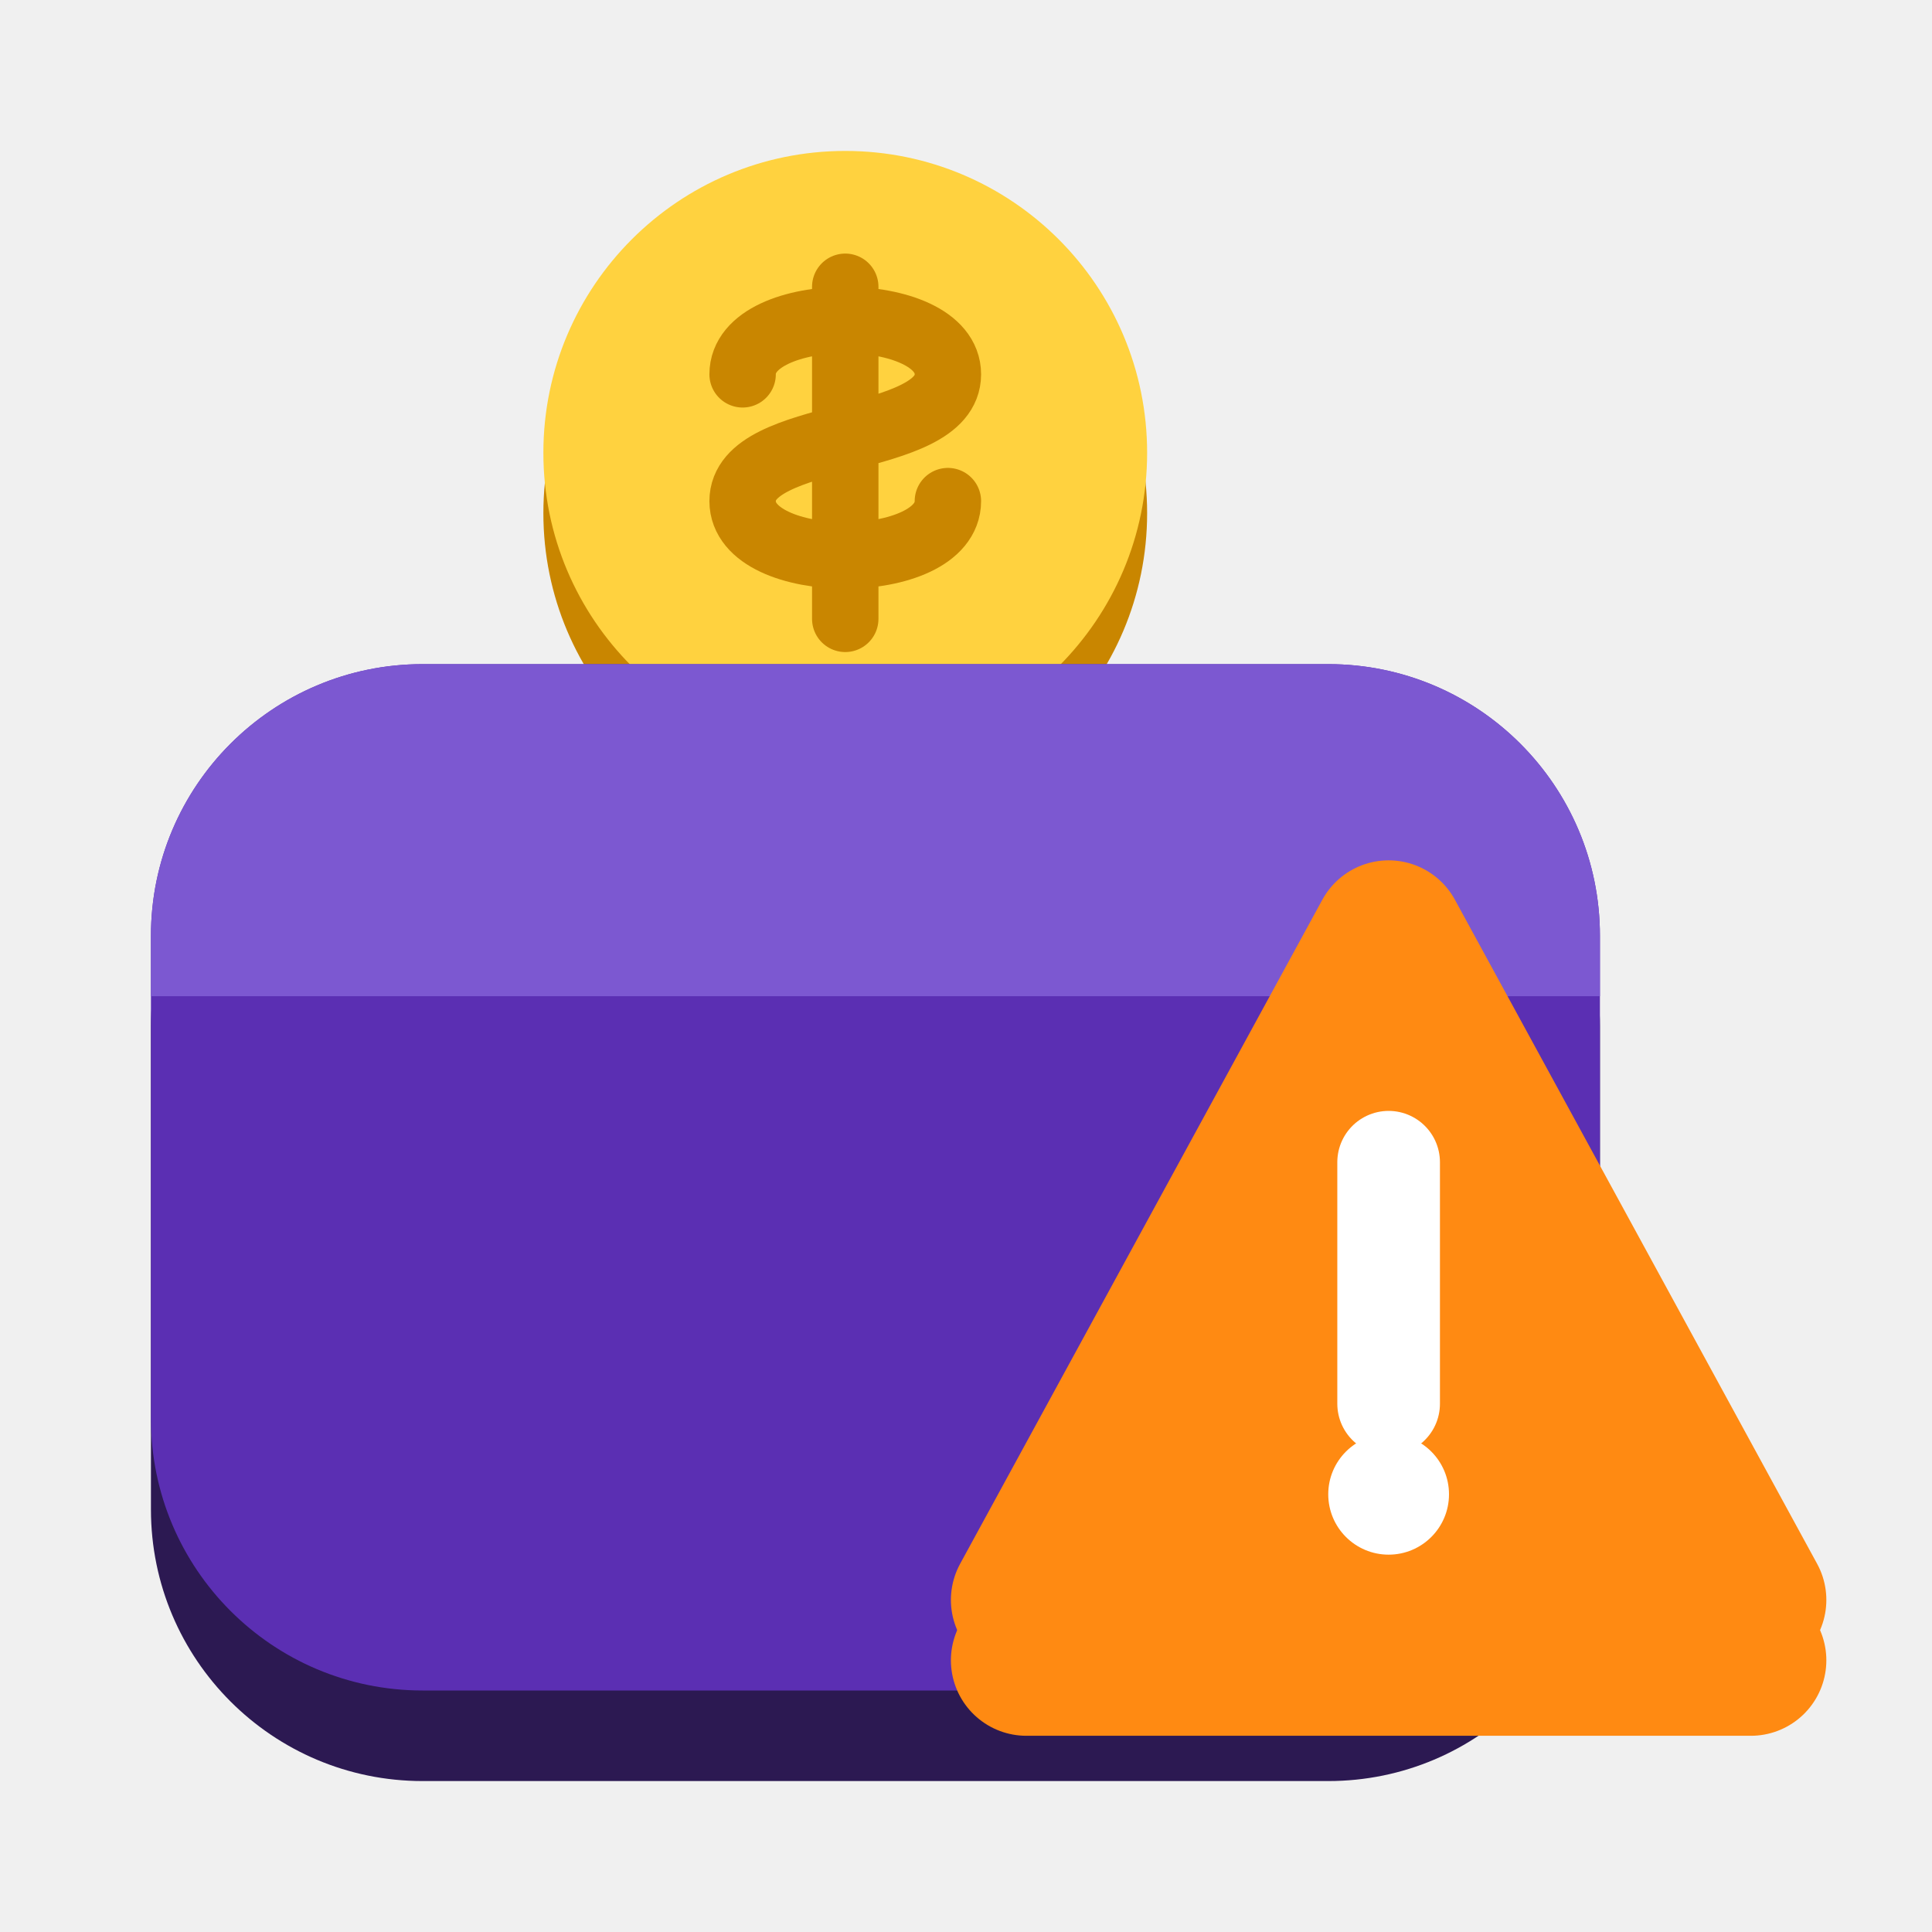
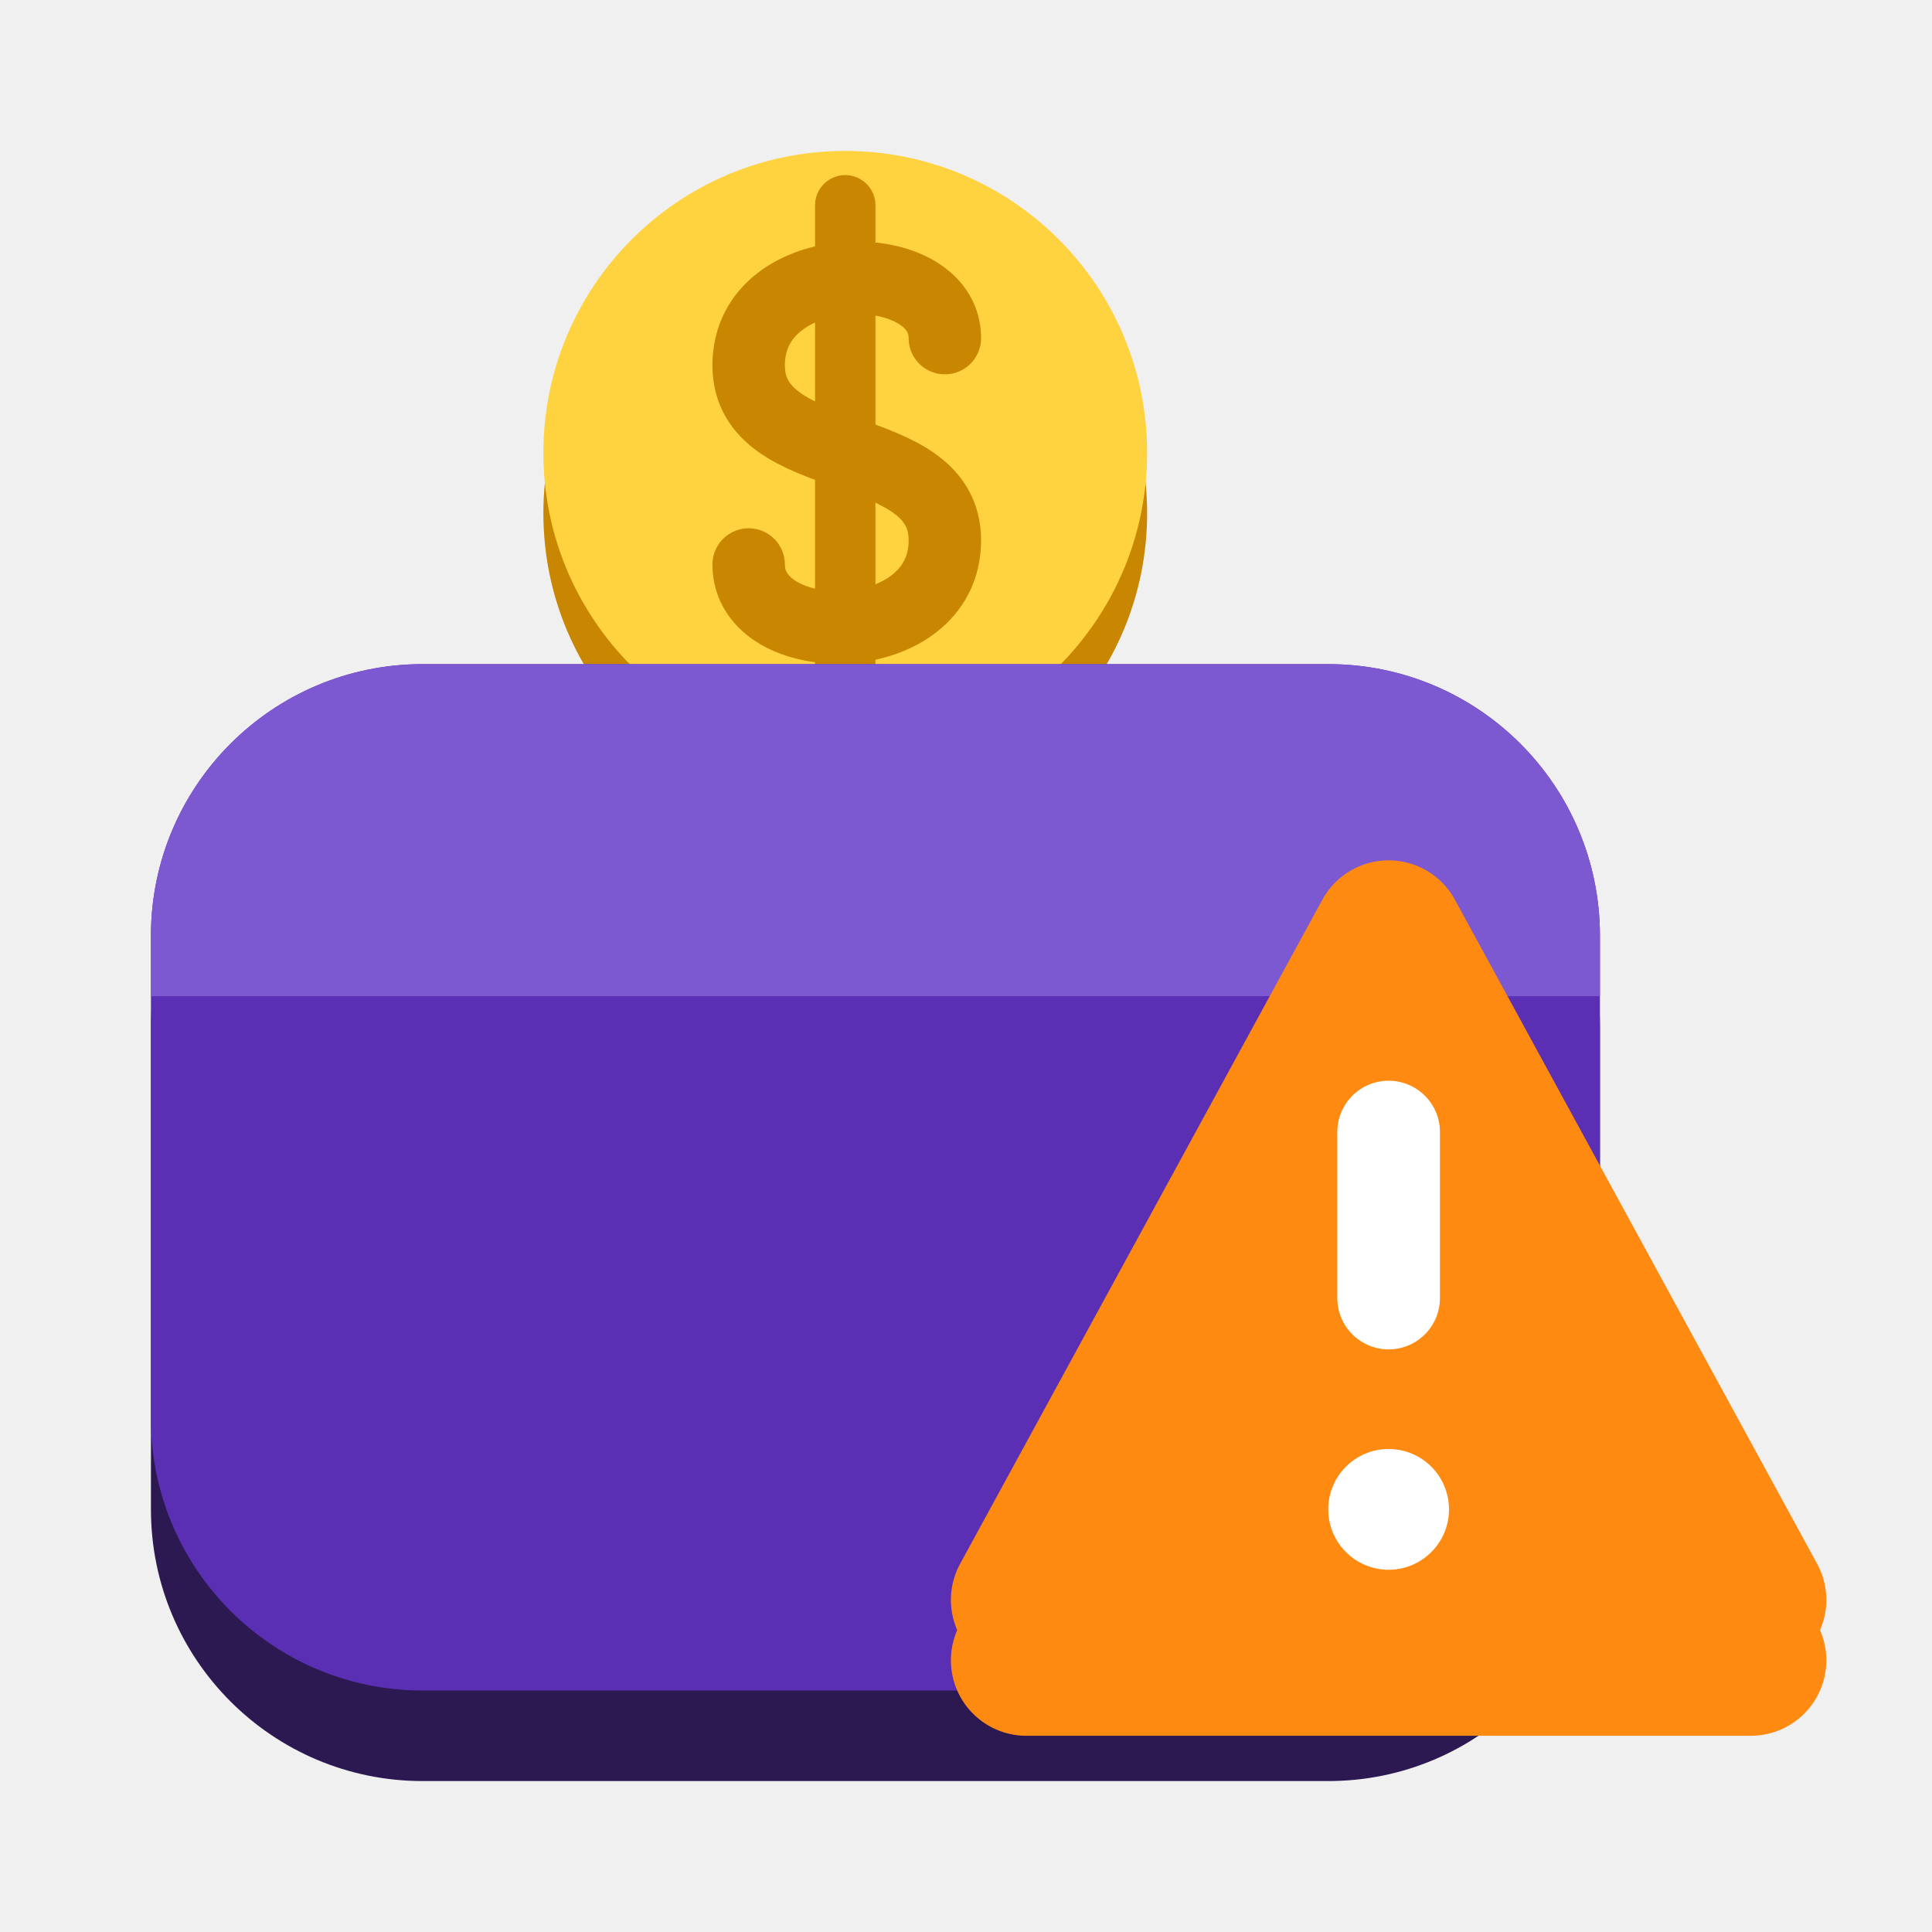
<svg xmlns="http://www.w3.org/2000/svg" viewBox="0 0 64 64">
  <g transform="translate(0 2)">
    <circle cx="28" cy="15" r="10" fill="#C98600" />
  </g>
  <circle cx="28" cy="15" r="10" fill="#FFD23F" />
  <circle cx="28" cy="15" r="6" fill-opacity="0" fill="#C98600" />
-   <path d="M28 9.5v11M24.6 12.4c0-2.4 6.8-2.4 6.8 0s-6.8 1.8-6.8 4.2 6.8 2.4 6.8 0" fill="none" stroke="#C98600" stroke-width="2.2" stroke-linecap="round" />
+   <path d="M28 6.8v16.4" fill="none" stroke="#C98600" stroke-width="2" stroke-linecap="round" />
+   <path d="M31.3 11.2C31.3 8.4 24.8 8.4 24.8 12.1C24.8 15.6 31.3 14.4 31.3 17.9C31.3 21.6 24.8 21.6 24.8 18.7" fill="none" stroke="#C98600" stroke-width="2.4" stroke-linecap="round" stroke-linejoin="round" />
  <g transform="translate(0 3)">
    <rect x="5" y="22" width="48" height="34" rx="9" fill="#2C1952" />
  </g>
  <rect x="5" y="22" width="48" height="34" rx="9" fill="#5B2FB3" />
  <path d="M5 31a9 9 0 0 1 9-9h30a9 9 0 0 1 9 9v2H5Z" fill="#7C58D1" />
  <g transform="translate(0 2)">
    <path d="M46 31L58 53H34Z" stroke-linejoin="round" stroke-width="5" stroke="#FF8A12" fill="#C9520A" />
  </g>
  <path d="M46 31L58 53H34Z" stroke-linejoin="round" stroke-width="5" stroke="#FF8A12" fill="#FF8A12" />
-   <path d="M46 38.5v8" stroke="#fff" stroke-width="3.4" stroke-linecap="round" />
-   <circle cx="46" cy="49.5" r="2" fill="#fff" />
+   <path d="M46 37.5v5.5" stroke="#fff" stroke-width="3.4" stroke-linecap="round" />
+   <circle cx="46" cy="50" r="2" fill="#fff" />
</svg>
